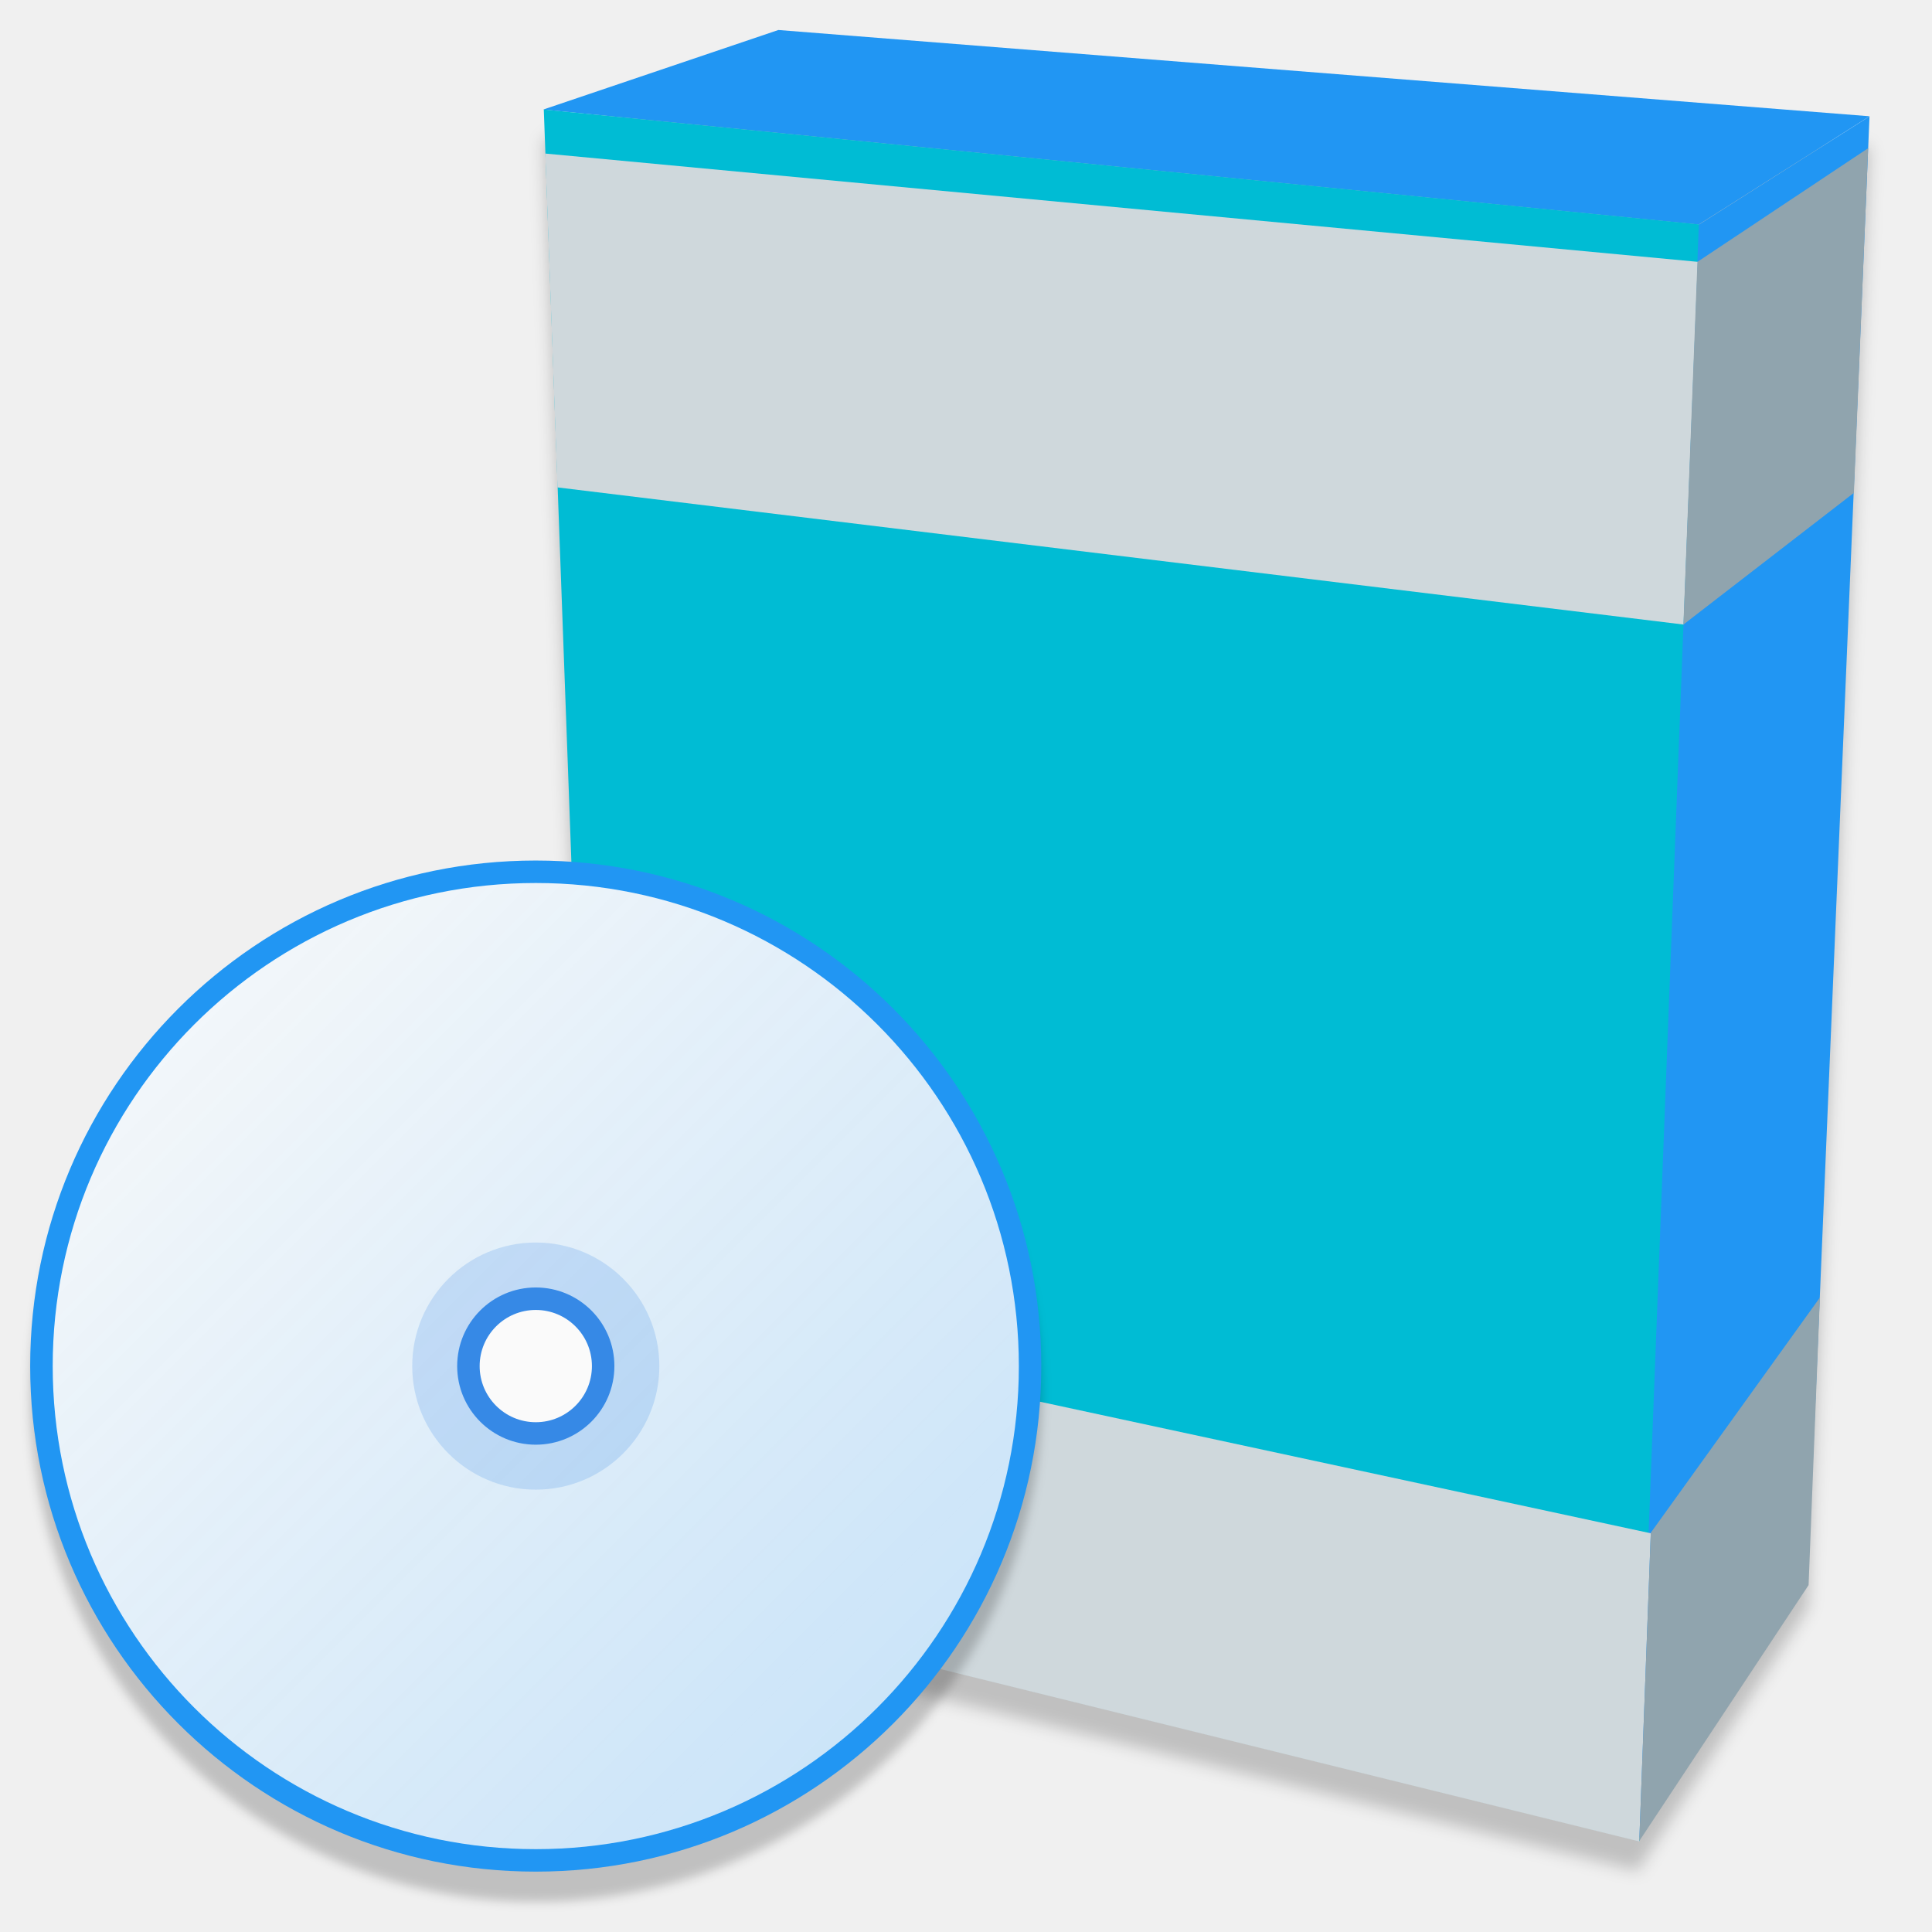
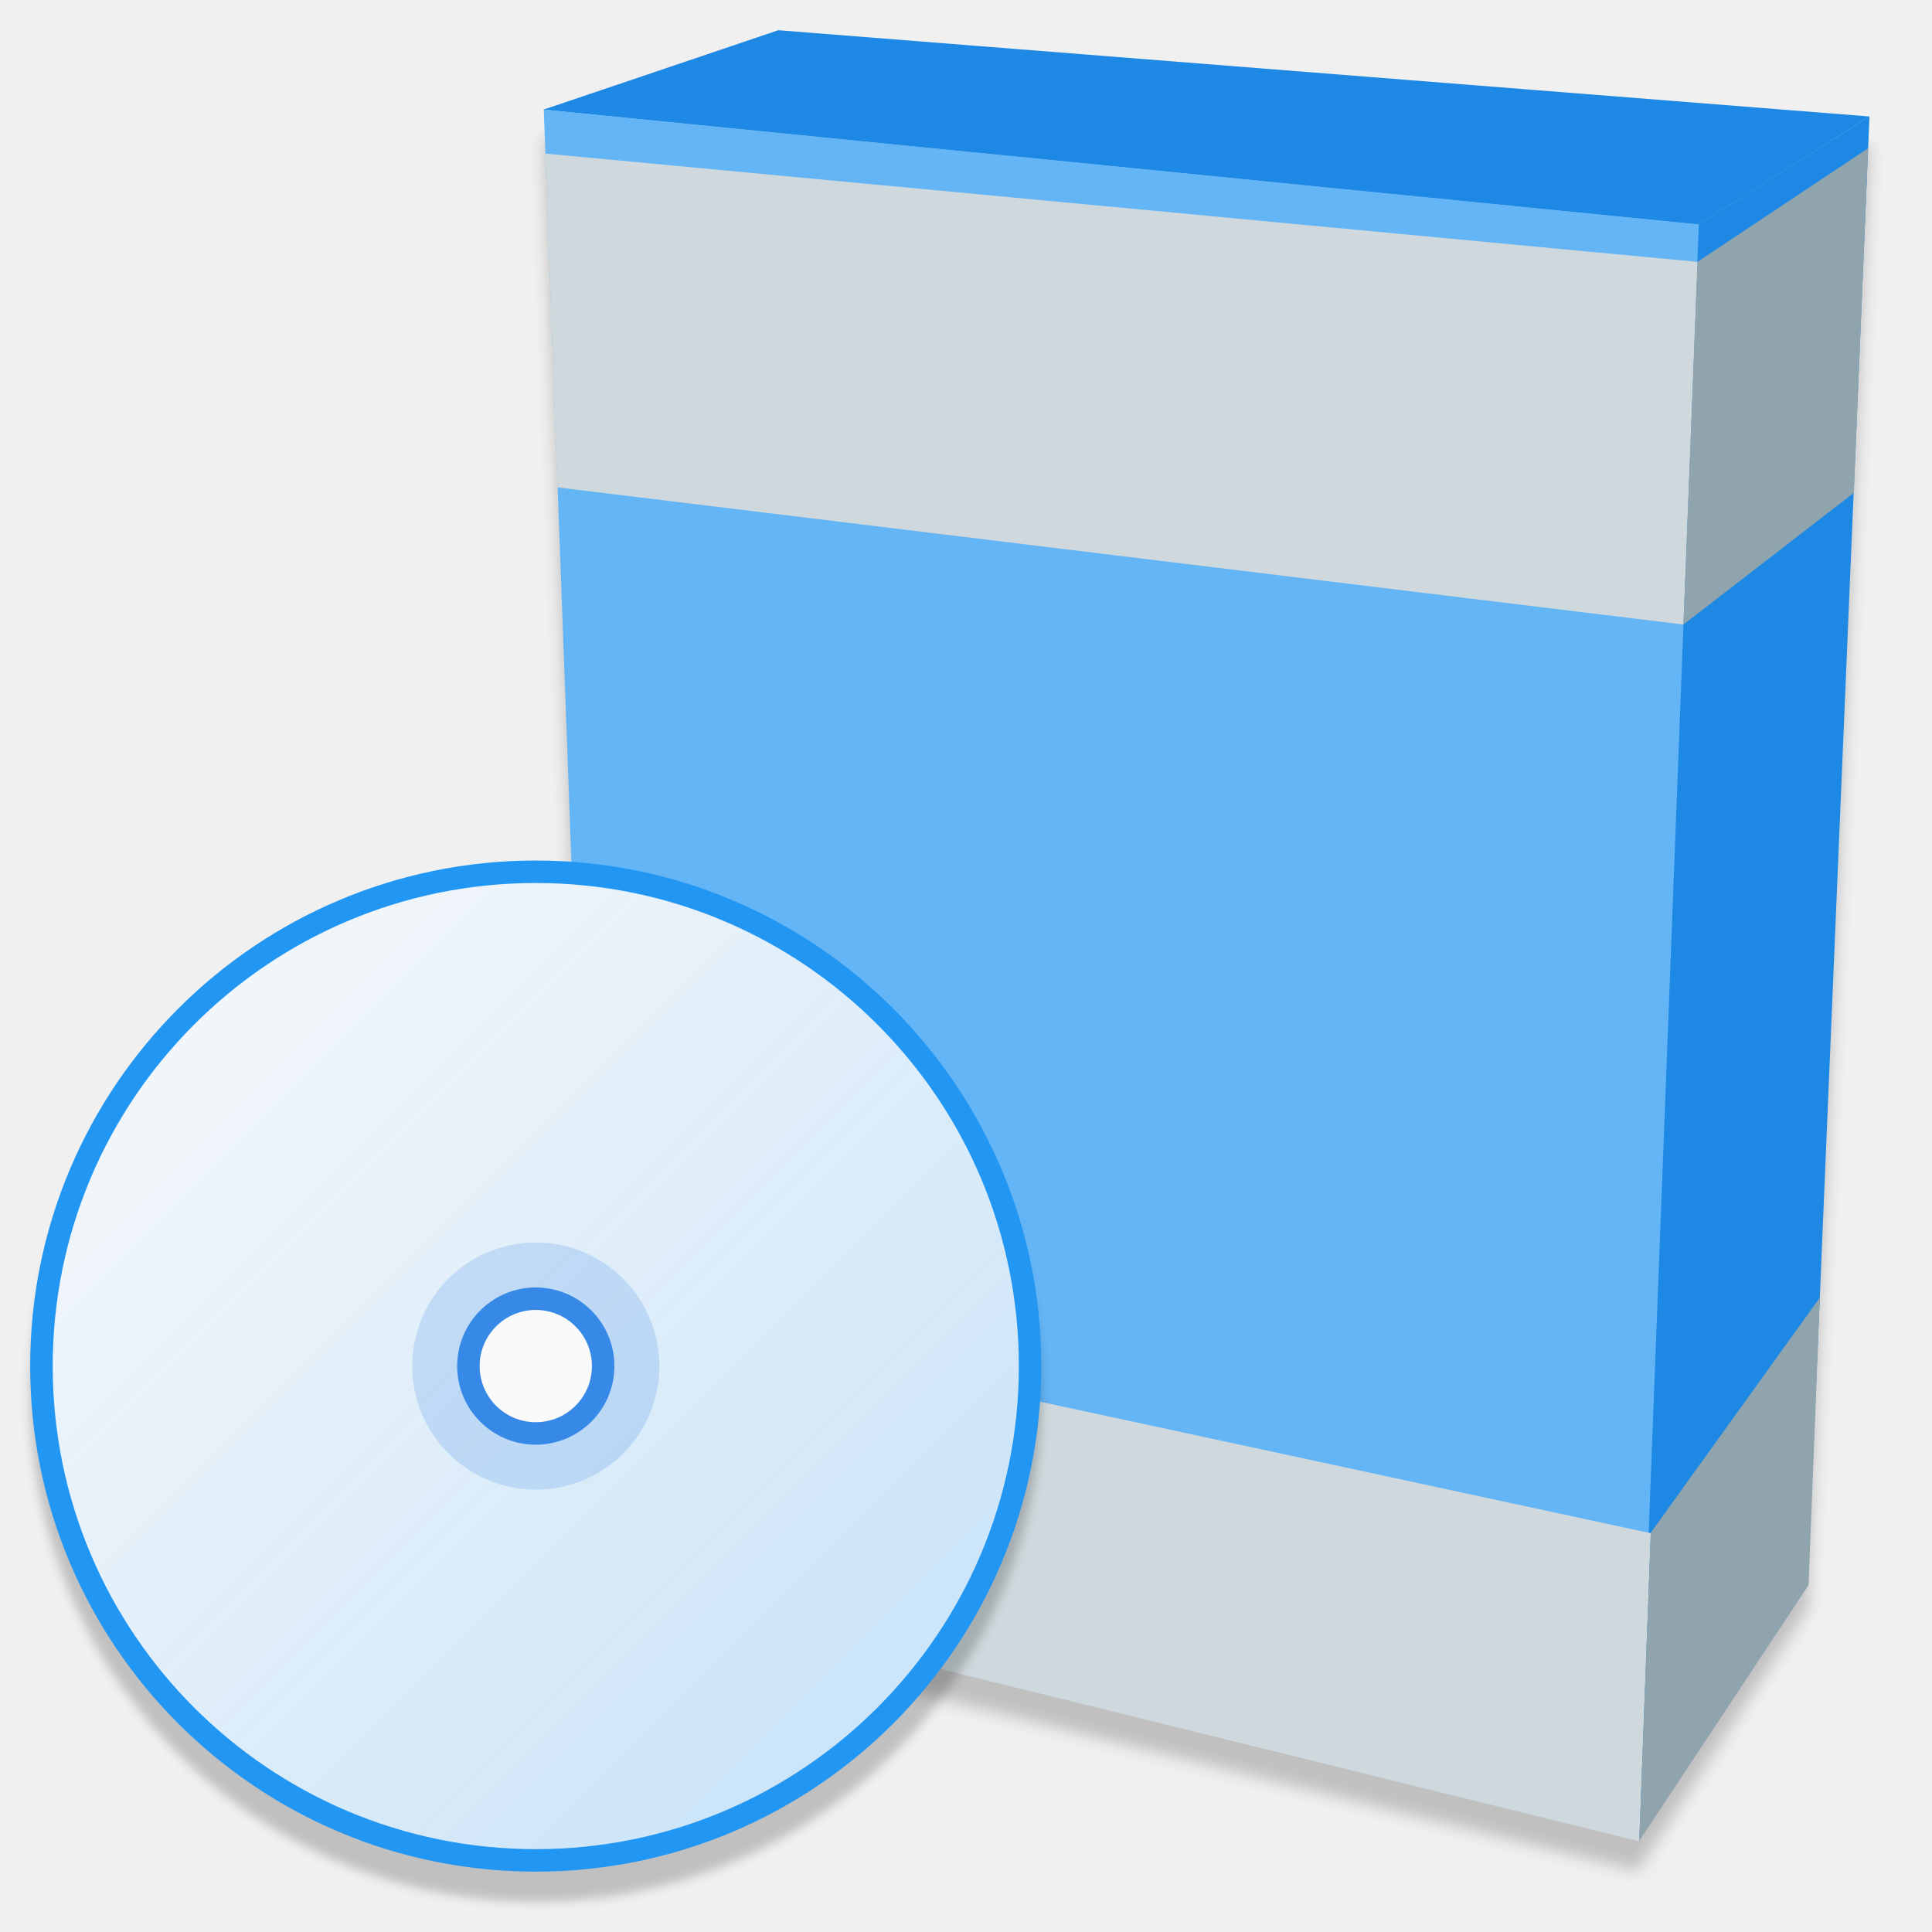
<svg xmlns="http://www.w3.org/2000/svg" xmlns:xlink="http://www.w3.org/1999/xlink" width="128" height="128" viewBox="0 0 33.867 33.867" version="1.1" id="svg8">
  <defs id="defs2">
    <style id="current-color-scheme" type="text/css">
   .ColorScheme-Text { color:#5c616c; } .ColorScheme-Highlight { color:#5294e2; } .ColorScheme-ButtonBackground { color:#d3dae3; }
  </style>
    <style id="current-color-scheme-3" type="text/css">
   .ColorScheme-Text { color:#5c616c; } .ColorScheme-Highlight { color:#5294e2; } .ColorScheme-ButtonBackground { color:#d3dae3; }
  </style>
    <style id="style4492" type="text/css">
    .str0 {stroke:#4D4948;stroke-width:0.012}
    .str1 {stroke:#838281;stroke-width:0.229;stroke-linecap:round}
    .fil2 {fill:none}
    .fil0 {fill:#4D4948}
    .fil1 {fill:white;fill-rule:nonzero}
  </style>
    <style type="text/css" id="style4492-1">
    .str0 {stroke:#4D4948;stroke-width:0.222}
    .str1 {stroke:#00923F;stroke-width:0.887}
    .str2 {stroke:#E77817;stroke-width:0.887;stroke-linecap:round}
    .fil2 {fill:none}
    .fil0 {fill:#4D4948}
    .fil1 {fill:#B6DDC7}
  </style>
    <style type="text/css" id="current-color-scheme-6">
   .ColorScheme-Text { color:#5c616c; } .ColorScheme-Highlight { color:#5294e2; } .ColorScheme-ButtonBackground { color:#d3dae3; }
  </style>
    <style type="text/css" id="current-color-scheme-0">
   .ColorScheme-Text { color:#5c616c; } .ColorScheme-Highlight { color:#5294e2; } .ColorScheme-ButtonBackground { color:#d3dae3; }
  </style>
    <style type="text/css" id="current-color-scheme-3-6">
   .ColorScheme-Text { color:#5c616c; } .ColorScheme-Highlight { color:#5294e2; } .ColorScheme-ButtonBackground { color:#d3dae3; }
  </style>
    <style type="text/css" id="style4492-15">
    .str0 {stroke:#4D4948;stroke-width:0.012}
    .str1 {stroke:#838281;stroke-width:0.229;stroke-linecap:round}
    .fil2 {fill:none}
    .fil0 {fill:#4D4948}
    .fil1 {fill:white;fill-rule:nonzero}
  </style>
    <style id="style4492-1-54" type="text/css">
    .str0 {stroke:#4D4948;stroke-width:0.222}
    .str1 {stroke:#00923F;stroke-width:0.887}
    .str2 {stroke:#E77817;stroke-width:0.887;stroke-linecap:round}
    .fil2 {fill:none}
    .fil0 {fill:#4D4948}
    .fil1 {fill:#B6DDC7}
  </style>
    <style id="current-color-scheme-6-7" type="text/css">
   .ColorScheme-Text { color:#5c616c; } .ColorScheme-Highlight { color:#5294e2; } .ColorScheme-ButtonBackground { color:#d3dae3; }
  </style>
    <style type="text/css" id="current-color-scheme-67">
   .ColorScheme-Text { color:#5c616c; } .ColorScheme-Highlight { color:#5294e2; } .ColorScheme-ButtonBackground { color:#d3dae3; }
  </style>
    <style type="text/css" id="current-color-scheme-3-5">
   .ColorScheme-Text { color:#5c616c; } .ColorScheme-Highlight { color:#5294e2; } .ColorScheme-ButtonBackground { color:#d3dae3; }
  </style>
    <style type="text/css" id="style4492-3">
    .str0 {stroke:#4D4948;stroke-width:0.012}
    .str1 {stroke:#838281;stroke-width:0.229;stroke-linecap:round}
    .fil2 {fill:none}
    .fil0 {fill:#4D4948}
    .fil1 {fill:white;fill-rule:nonzero}
  </style>
    <style id="style4492-1-5" type="text/css">
    .str0 {stroke:#4D4948;stroke-width:0.222}
    .str1 {stroke:#00923F;stroke-width:0.887}
    .str2 {stroke:#E77817;stroke-width:0.887;stroke-linecap:round}
    .fil2 {fill:none}
    .fil0 {fill:#4D4948}
    .fil1 {fill:#B6DDC7}
  </style>
    <style id="current-color-scheme-6-6" type="text/css">
   .ColorScheme-Text { color:#5c616c; } .ColorScheme-Highlight { color:#5294e2; } .ColorScheme-ButtonBackground { color:#d3dae3; }
  </style>
    <linearGradient id="linearGradient5028">
      <stop id="stop5024" offset="0" style="stop-color:#fafafa;stop-opacity:1" />
      <stop id="stop5026" offset="1" style="stop-color:#fafafa;stop-opacity:0.75" />
    </linearGradient>
    <linearGradient gradientTransform="matrix(0.7443111,0,0,0.7443196,-15.95731,76.19565)" gradientUnits="userSpaceOnUse" y2="295.676" x2="33.436" y1="284.301" x1="22.062" id="linearGradient5030" xlink:href="#linearGradient5028" />
    <filter style="color-interpolation-filters:sRGB" id="filter6359" x="-0.012" width="1.024" y="-0.012" height="1.024">
      <feGaussianBlur stdDeviation="0.044" id="feGaussianBlur6361" />
    </filter>
    <filter style="color-interpolation-filters:sRGB" id="filter4712" x="-0.014" width="1.028" y="-0.01" height="1.021">
      <feGaussianBlur stdDeviation="0.069" id="feGaussianBlur4714" />
    </filter>
  </defs>
  <g id="layer1" transform="translate(0,-263.1333)">
    <g id="g4655-3" style="opacity:0.2;fill:#000000;filter:url(#filter4712)" transform="matrix(2,0,0,2,0.0065212,-297.0001)">
      <path id="path4127-6" style="fill:#000000;fill-rule:evenodd;stroke-width:0.064" d="m 16.382,281.352 -1.496,0.948 -10.127,-1.008 2.06,-0.697 9.563,0.756 z" />
      <path id="path4129-7" style="fill:#000000;fill-rule:evenodd;stroke-width:0.064" d="m 5.237,294.216 9.13,2.252 0.534,-14.168 -10.138,-1.008 0.474,12.924 z" />
      <path id="path4131-5" d="m 14.343,296.471 1.501,-2.314 0.539,-12.805 -1.496,0.949 z" style="fill:#000000;fill-rule:evenodd;stroke-width:0.064" />
    </g>
    <g id="layer9" style="display:inline" transform="matrix(0.5291667,0,0,0.5291667,-194.8706,349.409)" />
    <g id="layer1-3" style="display:inline" transform="matrix(0.5291667,0,0,0.5291667,-67.34136,22.91314)" />
    <g id="layer14" style="display:inline" transform="matrix(0.5291667,0,0,0.5291667,-194.8706,349.409)" />
    <g id="layer15" style="display:inline" transform="matrix(0.5291667,0,0,0.5291667,-194.8706,349.409)" />
    <g id="g71291" style="display:inline" transform="matrix(0.5291667,0,0,0.5291667,-194.8706,349.409)" />
    <g id="layer2" style="display:inline" transform="matrix(0.5291667,0,0,0.5291667,-67.34136,102.2882)" />
    <g id="layer12" style="display:inline" transform="matrix(0.5291667,0,0,0.5291667,-194.8706,349.409)" />
    <g id="layer9-6" style="display:inline" transform="matrix(0.5291667,0,0,0.5291667,-122.7616,346.149)" />
    <g id="layer1-7" style="display:inline" transform="matrix(0.5291667,0,0,0.5291667,4.767711,19.65314)" />
    <g id="layer14-5" style="display:inline" transform="matrix(0.5291667,0,0,0.5291667,-122.7616,346.149)" />
    <g id="layer15-3" style="display:inline" transform="matrix(0.5291667,0,0,0.5291667,-122.7616,346.149)" />
    <g id="g71291-5" style="display:inline" transform="matrix(0.5291667,0,0,0.5291667,-122.7616,346.149)" />
    <g id="layer2-6" style="display:inline" transform="matrix(0.5291667,0,0,0.5291667,4.767711,99.02815)" />
    <g id="layer12-2" style="display:inline" transform="matrix(0.5291667,0,0,0.5291667,-122.7616,346.149)" />
    <g transform="matrix(0.5291667,0,0,0.5291667,-220.9649,309.3747)" style="display:inline" id="layer9-61" />
    <g transform="matrix(0.5291667,0,0,0.5291667,-93.43562,-17.1211)" style="display:inline" id="layer1-8" />
    <g transform="matrix(0.5291667,0,0,0.5291667,-220.9649,309.3747)" style="display:inline" id="layer14-7" />
    <g transform="matrix(0.5291667,0,0,0.5291667,-220.9649,309.3747)" style="display:inline" id="layer15-9" />
    <g transform="matrix(0.5291667,0,0,0.5291667,-220.9649,309.3747)" style="display:inline" id="g71291-2" />
    <g transform="matrix(0.5291667,0,0,0.5291667,-93.43562,62.25391)" style="display:inline" id="layer2-0" />
    <g transform="matrix(0.5291667,0,0,0.5291667,-220.9649,309.3747)" style="display:inline" id="layer12-23" />
    <g id="layer9-4" style="display:inline" transform="matrix(1.674151,0,0,1.674151,-560.5489,526.4417)" />
    <g id="layer1-3-9" style="display:inline" transform="matrix(1.674151,0,0,1.674151,-157.0781,-506.5096)" />
    <g id="layer14-2" style="display:inline" transform="matrix(1.674151,0,0,1.674151,-560.5489,526.4417)" />
    <g id="layer15-0" style="display:inline" transform="matrix(1.674151,0,0,1.674151,-560.5489,526.4417)" />
    <g id="g71291-6" style="display:inline" transform="matrix(1.674151,0,0,1.674151,-560.5489,526.4417)" />
    <g id="layer2-8" style="display:inline" transform="matrix(1.674151,0,0,1.674151,-157.0781,-255.3869)" />
    <g id="layer12-9" style="display:inline" transform="matrix(1.674151,0,0,1.674151,-560.5489,526.4417)" />
    <g id="layer9-6-26" style="display:inline" transform="matrix(1.674151,0,0,1.674151,-332.4138,516.1279)" />
    <g id="layer1-7-6" style="display:inline" transform="matrix(1.674151,0,0,1.674151,71.05696,-516.8234)" />
    <g id="layer14-5-4" style="display:inline" transform="matrix(1.674151,0,0,1.674151,-332.4138,516.1279)" />
    <g id="layer15-3-9" style="display:inline" transform="matrix(1.674151,0,0,1.674151,-332.4138,516.1279)" />
    <g id="g71291-5-5" style="display:inline" transform="matrix(1.674151,0,0,1.674151,-332.4138,516.1279)" />
    <g id="layer2-6-0" style="display:inline" transform="matrix(1.674151,0,0,1.674151,71.05696,-265.7007)" />
    <g id="layer12-2-4" style="display:inline" transform="matrix(1.674151,0,0,1.674151,-332.4138,516.1279)" />
    <g transform="matrix(1.674151,0,0,1.674151,-643.1046,399.7833)" style="display:inline" id="layer9-61-87" />
    <g transform="matrix(1.674151,0,0,1.674151,-239.6338,-633.1679)" style="display:inline" id="layer1-8-1" />
    <g transform="matrix(1.674151,0,0,1.674151,-643.1046,399.7833)" style="display:inline" id="layer14-7-72" />
    <g transform="matrix(1.674151,0,0,1.674151,-643.1046,399.7833)" style="display:inline" id="layer15-9-7" />
    <g transform="matrix(1.674151,0,0,1.674151,-643.1046,399.7833)" style="display:inline" id="g71291-2-2" />
    <g transform="matrix(1.674151,0,0,1.674151,-239.6338,-382.0453)" style="display:inline" id="layer2-0-2" />
    <g transform="matrix(1.674151,0,0,1.674151,-643.1046,399.7833)" style="display:inline" id="layer12-23-6" />
    <g id="layer9-2" style="display:inline" transform="matrix(1.674151,0,0,1.674151,-172.8786,332.6066)" />
    <g id="layer1-6" style="display:inline" transform="matrix(1.674151,0,0,1.674151,230.5921,-700.3447)" />
    <g id="layer14-1" style="display:inline" transform="matrix(1.674151,0,0,1.674151,-172.8786,332.6066)" />
    <g id="layer15-8" style="display:inline" transform="matrix(1.674151,0,0,1.674151,-172.8786,332.6066)" />
    <g id="g71291-7" style="display:inline" transform="matrix(1.674151,0,0,1.674151,-172.8786,332.6066)" />
    <g id="layer2-9" style="display:inline" transform="matrix(1.674151,0,0,1.674151,230.5921,-449.222)" />
    <g id="layer12-20" style="display:inline" transform="matrix(1.674151,0,0,1.674151,-172.8786,332.6066)" />
    <g id="layer9-6-2" style="display:inline" transform="matrix(1.674151,0,0,1.674151,55.25646,322.2928)" />
    <g id="layer1-7-3" style="display:inline" transform="matrix(1.674151,0,0,1.674151,458.7272,-710.6585)" />
    <g id="layer14-5-7" style="display:inline" transform="matrix(1.674151,0,0,1.674151,55.25646,322.2928)" />
    <g id="layer15-3-5" style="display:inline" transform="matrix(1.674151,0,0,1.674151,55.25646,322.2928)" />
    <g id="g71291-5-9" style="display:inline" transform="matrix(1.674151,0,0,1.674151,55.25646,322.2928)" />
    <g id="layer2-6-2" style="display:inline" transform="matrix(1.674151,0,0,1.674151,458.7272,-459.5358)" />
    <g id="layer12-2-2" style="display:inline" transform="matrix(1.674151,0,0,1.674151,55.25646,322.2928)" />
    <g transform="matrix(1.674151,0,0,1.674151,-255.4343,205.9483)" style="display:inline" id="layer9-61-8" />
    <g transform="matrix(1.674151,0,0,1.674151,148.0364,-827.003)" style="display:inline" id="layer1-8-9" />
    <g transform="matrix(1.674151,0,0,1.674151,-255.4343,205.9483)" style="display:inline" id="layer14-7-7" />
    <g transform="matrix(1.674151,0,0,1.674151,-255.4343,205.9483)" style="display:inline" id="layer15-9-3" />
    <g transform="matrix(1.674151,0,0,1.674151,-255.4343,205.9483)" style="display:inline" id="g71291-2-6" />
    <g transform="matrix(1.674151,0,0,1.674151,148.0364,-575.8803)" style="display:inline" id="layer2-0-1" />
    <g transform="matrix(1.674151,0,0,1.674151,-255.4343,205.9483)" style="display:inline" id="layer12-23-2" />
-     <g id="g4710" transform="matrix(1.999916,0,0,2,0.00692358,-297.5308)">
-       <g id="g4655">
-         <path d="m 16.382,281.352 -1.496,0.948 -10.127,-1.008 2.06,-0.697 9.563,0.756 z" style="fill:#2196f3;fill-rule:evenodd;stroke-width:0.064" id="path4127" />
-         <path d="m 5.237,294.216 9.13,2.252 0.534,-14.168 -10.138,-1.008 0.474,12.924 z" style="fill:#00bcd4;fill-rule:evenodd;stroke-width:0.064" id="path4129" />
-         <path style="fill:#2196f3;fill-rule:evenodd;stroke-width:0.064" d="m 14.343,296.471 1.501,-2.314 0.539,-12.805 -1.496,0.949 z" id="path4131" />
-       </g>
-       <path id="path11944" style="fill:#cfd8dc;fill-rule:evenodd;stroke-width:0.064" d="m 5.148,291.764 0.091,2.457 9.126,2.251 0.101,-2.701 -9.318,-2.007 z" />
-       <path id="path13913" d="m 14.365,296.468 c 0.495,-0.748 0.989,-1.495 1.484,-2.243 0.033,-0.84 0.066,-1.68 0.099,-2.52 -0.494,0.687 -0.988,1.374 -1.482,2.061 -0.034,0.9 -0.067,1.801 -0.101,2.701 z" style="fill:#90a4ae;fill-rule:evenodd;stroke-width:0.064" />
-       <path id="path9999" style="fill:#cfd8dc;fill-rule:evenodd;stroke-width:0.064" d="m 4.776,281.678 0.107,2.926 9.87,1.202 0.125,-3.179 -10.101,-0.949 z" />
-       <path id="path13915" d="m 14.752,285.806 c 0.498,-0.385 0.996,-0.769 1.494,-1.154 0.042,-1.007 0.083,-2.014 0.125,-3.021 -0.499,0.332 -0.997,0.664 -1.496,0.996 -0.041,1.059 -0.082,2.119 -0.123,3.179 z" style="fill:#90a4ae;fill-rule:evenodd;stroke-width:0.064" />
-     </g>
+     <path d="m 32.77,265.174 -2.992,1.897 -20.254,-2.015 4.12,-1.393 19.126,1.512 z" style="fill:#1e88e5;fill-rule:evenodd;stroke-width:0.128" id="path4127" />
+     <path d="m 10.481,290.902 18.259,4.505 1.067,-28.337 -20.275,-2.016 0.949,25.849 z" style="fill:#64b5f6;fill-rule:evenodd;stroke-width:0.128" id="path4129" />
+     <path style="fill:#1e88e5;fill-rule:evenodd;stroke-width:0.128" d="m 28.693,295.411 3.001,-4.628 1.077,-25.611 -2.992,1.897 z" id="path4131" />
+     <path d="m 10.302,285.997 0.183,4.913 18.251,4.502 0.202,-5.402 -18.636,-4.014 z" style="fill:#cfd8dc;fill-rule:evenodd;stroke-width:0.128" id="path11944" />
+     <path style="fill:#90a4ae;fill-rule:evenodd;stroke-width:0.128" d="m 28.735,295.404 c 0.989,-1.495 1.979,-2.99 2.968,-4.486 0.066,-1.68 0.132,-3.36 0.198,-5.039 -0.988,1.374 -1.976,2.748 -2.964,4.122 -0.067,1.801 -0.135,3.602 -0.202,5.403 z" id="path13913" />
+     <path d="m 9.558,265.825 0.214,5.852 19.738,2.404 0.25,-6.357 -20.202,-1.899 z" style="fill:#cfd8dc;fill-rule:evenodd;stroke-width:0.128" id="path9999" />
+     <path style="fill:#90a4ae;fill-rule:evenodd;stroke-width:0.128" d="m 29.51,274.081 c 0.996,-0.769 1.992,-1.538 2.987,-2.308 0.083,-2.014 0.167,-4.027 0.25,-6.041 -0.997,0.664 -1.995,1.328 -2.992,1.992 -0.082,2.119 -0.163,4.239 -0.245,6.357 z" id="path13915" />
    <ellipse style="opacity:0.2;fill:#000000;fill-opacity:1;stroke:none;stroke-width:0.252;stroke-opacity:1;filter:url(#filter6359)" id="path4969-5" cx="4.696" cy="292.304" rx="4.431" ry="4.431" transform="matrix(2,0,0,2,0,-297)" />
    <ellipse style="opacity:1;fill:#2196f3;fill-opacity:1;stroke:none;stroke-width:0.505;stroke-opacity:1" id="path4969" cx="9.391" cy="287.08" rx="8.862" ry="8.862" />
    <g id="g4700" transform="matrix(2,0,0,2,0,-297)">
      <ellipse ry="4.234" rx="4.234" cy="292.04" cx="4.696" id="path4969-2" style="opacity:1;fill:url(#linearGradient5030);fill-opacity:1;stroke:none;stroke-width:0.241;stroke-opacity:1" />
      <ellipse ry="1.083" rx="1.083" cy="292.04" cx="4.696" id="path4969-2-7-0-9" style="opacity:0.2;fill:#3689e6;fill-opacity:1;stroke:none;stroke-width:0.062;stroke-opacity:1" />
      <ellipse ry="0.689" rx="0.689" cy="292.04" cx="4.696" id="path4969-2-7" style="opacity:1;fill:#3689e6;fill-opacity:1;stroke:none;stroke-width:0.039;stroke-opacity:1" />
      <ellipse ry="0.492" rx="0.492" cy="292.04" cx="4.696" id="path4969-2-7-0" style="opacity:1;fill:#fafafa;fill-opacity:1;stroke:none;stroke-width:0.028;stroke-opacity:1" />
    </g>
  </g>
</svg>
